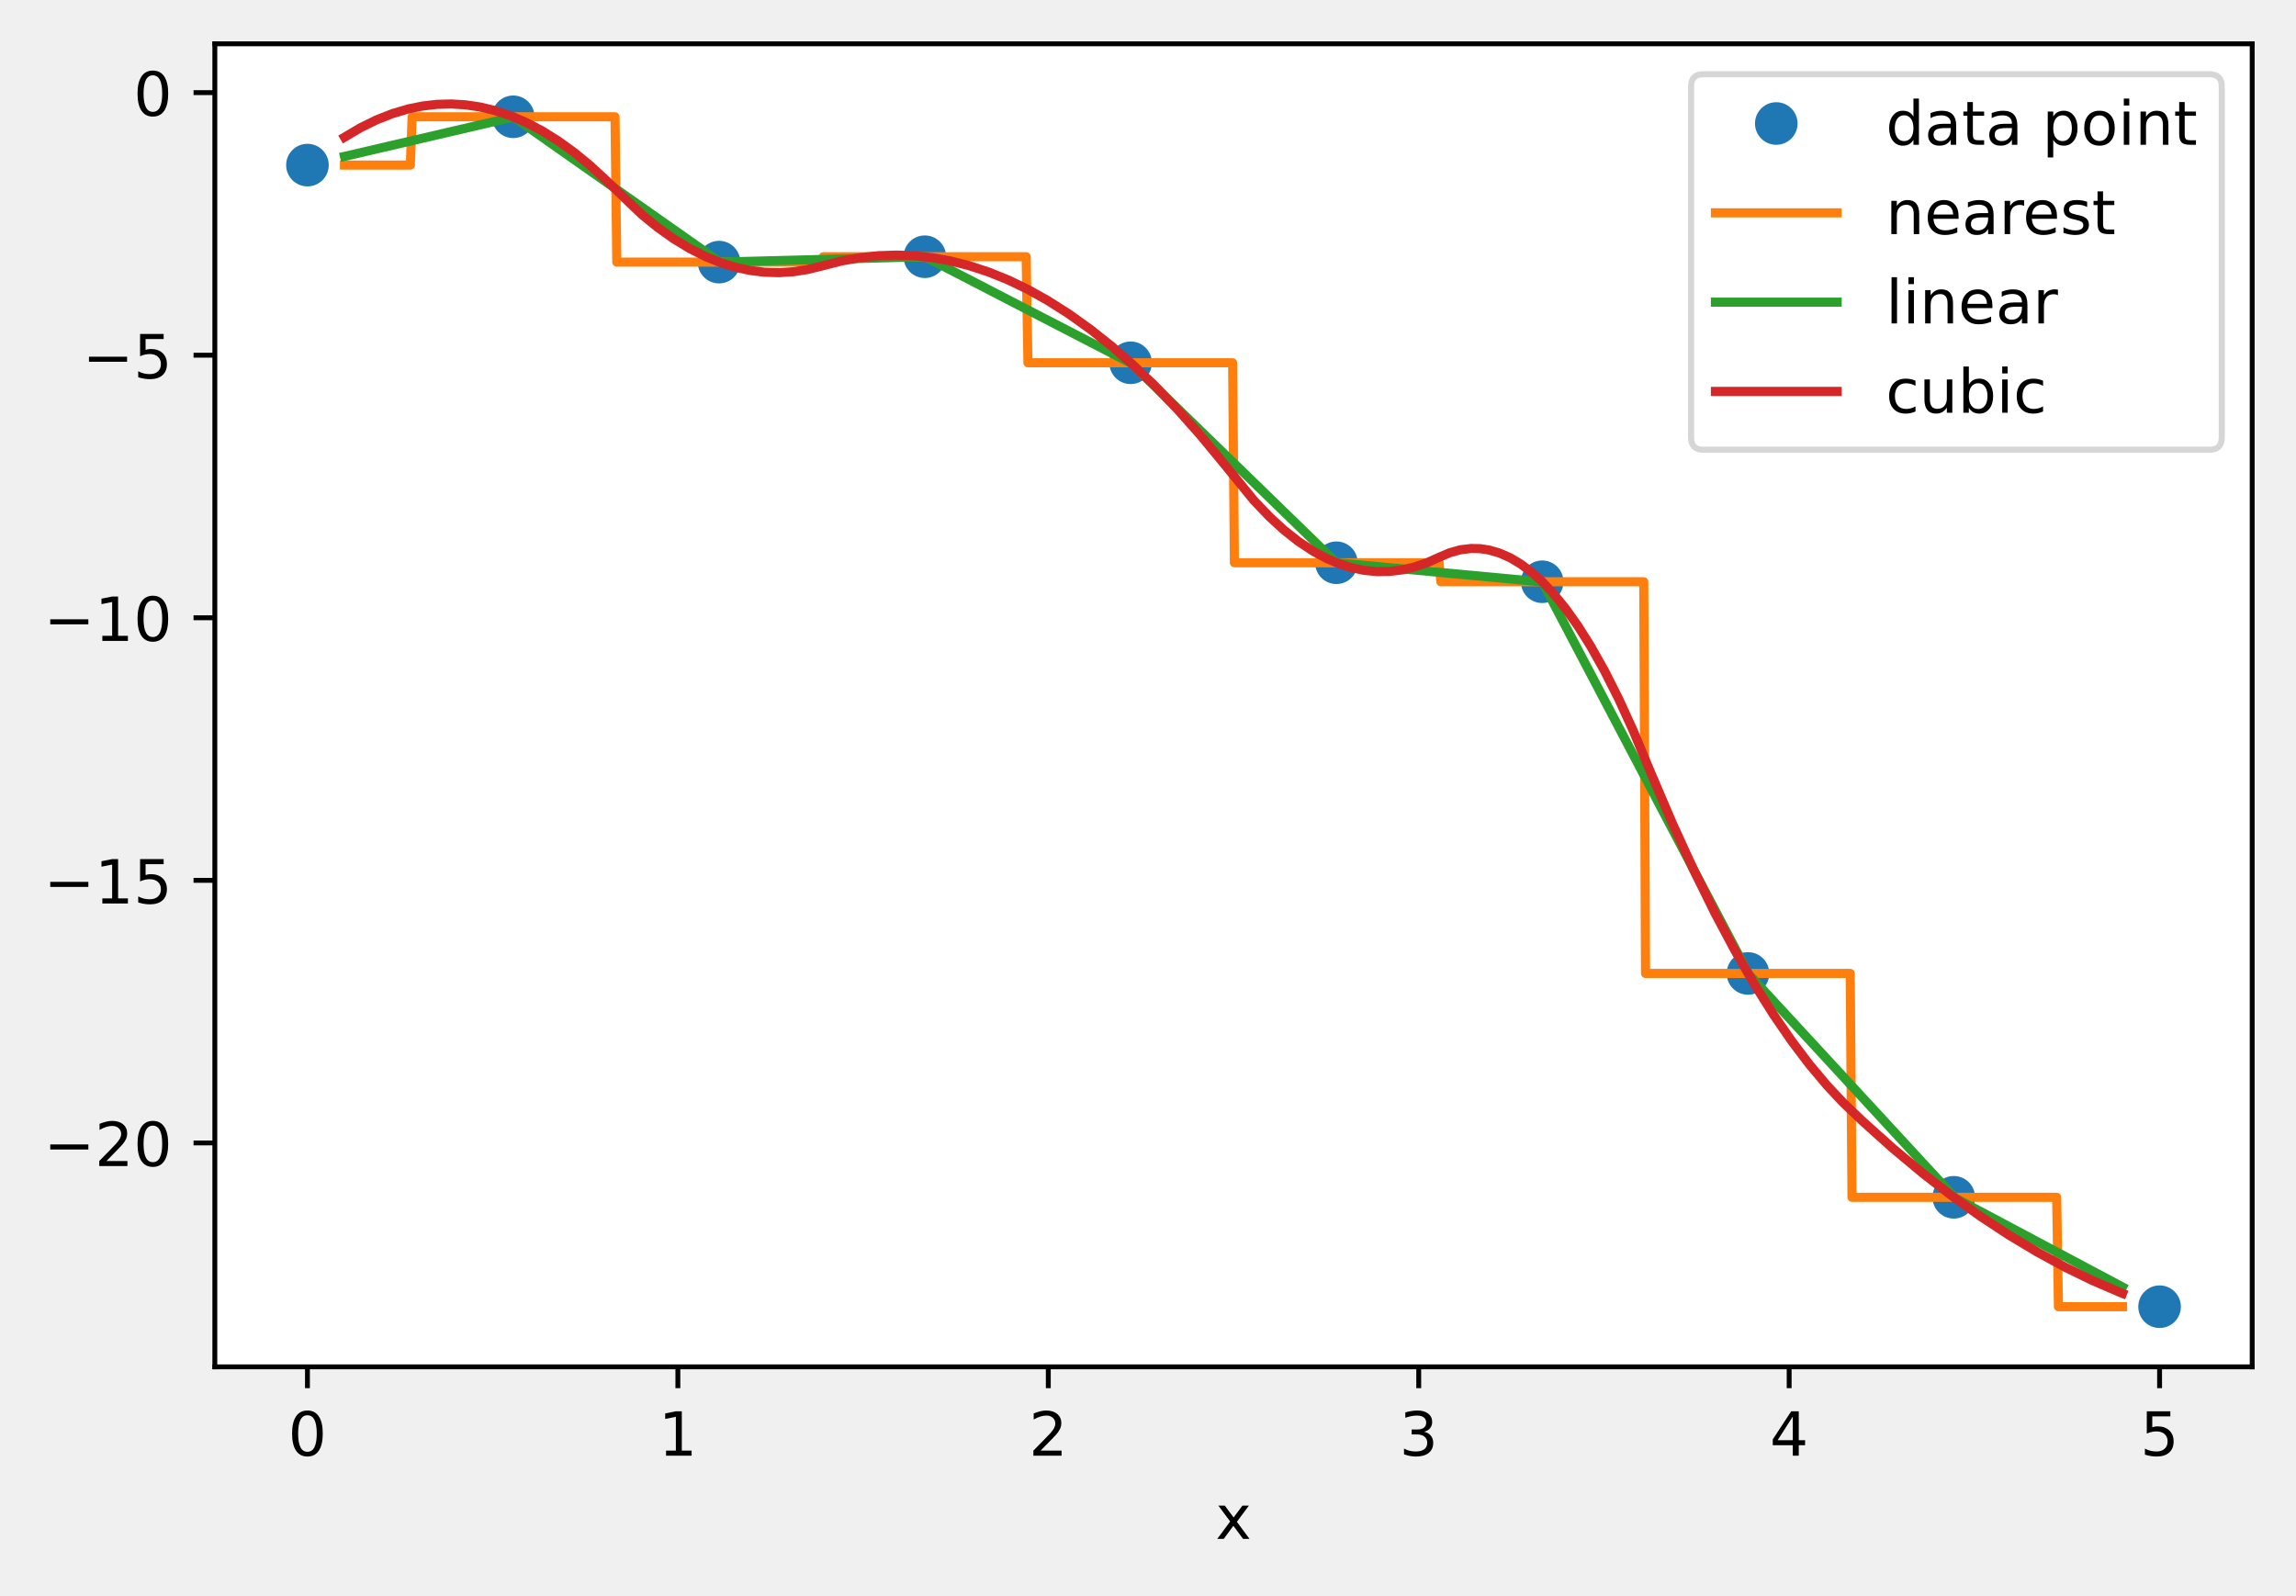
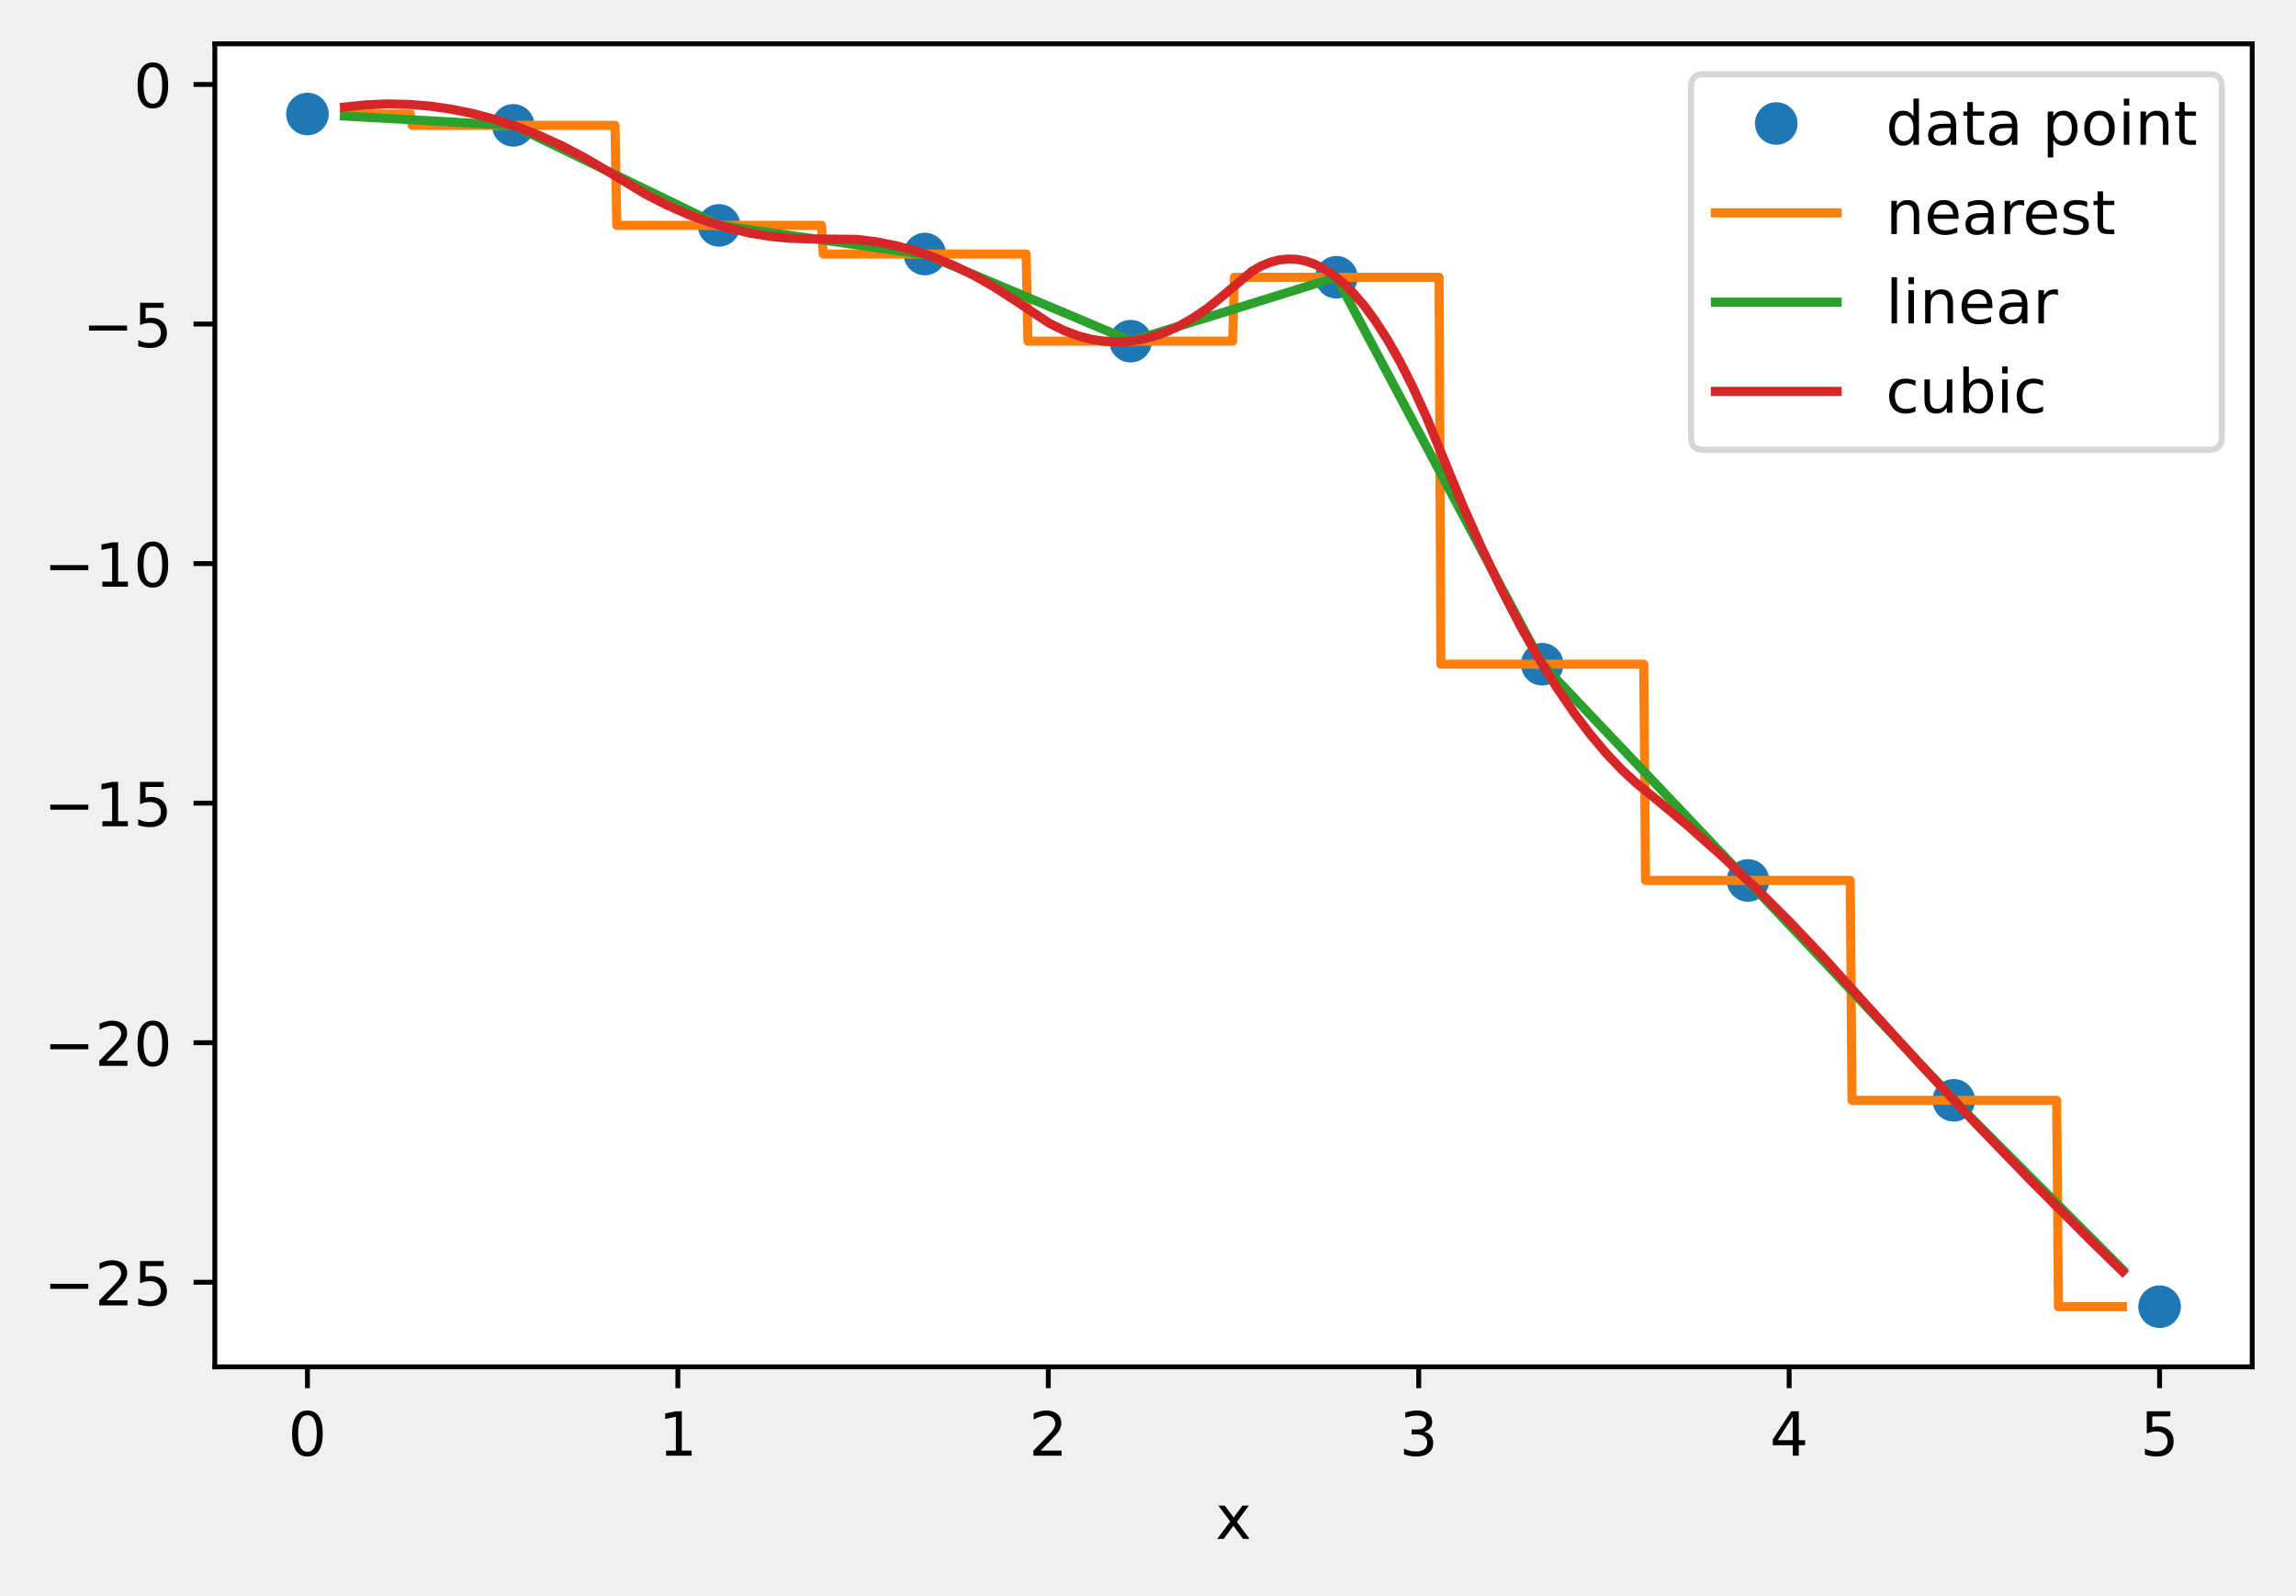
<svg xmlns="http://www.w3.org/2000/svg" xmlns:xlink="http://www.w3.org/1999/xlink" height="262.196pt" version="1.1" viewBox="0 0 377.305 262.196" width="377.305pt">
  <defs>
    <style type="text/css">*{stroke-linecap:butt;stroke-linejoin:round;}</style>
  </defs>
  <g id="figure_1">
    <g id="patch_1">
      <path d="M 0 262.196  L 377.305 262.196  L 377.305 0  L 0 0  z " style="fill:none;" />
    </g>
    <g id="axes_1">
      <g id="patch_2">
        <path d="M 35.305 224.64  L 370.105 224.64  L 370.105 7.2  L 35.305 7.2  z " style="fill:#ffffff;" />
      </g>
      <g id="matplotlib.axis_1">
        <g id="xtick_1">
          <g id="line2d_1">
            <defs>
-               <path d="M 0 0  L 0 3.5  " id="mdd6ebfa7c8" style="stroke:#000000;stroke-width:0.8;" />
-             </defs>
-             <g>
-               <use style="stroke:#000000;stroke-width:0.8;" x="50.523" xlink:href="#mdd6ebfa7c8" y="224.64" />
+               <path d="M 0 0  L 0 3.5  " id="ma87795dd2d" style="stroke:#000000;stroke-width:0.8;" />
+             </defs>
+             <g>
+               <use style="stroke:#000000;stroke-width:0.8;" x="50.523" xlink:href="#ma87795dd2d" y="224.64" />
            </g>
          </g>
          <g id="text_1">
            <g transform="translate(47.34162 239.2384)scale(0.1 -0.1)">
              <defs>
                <path d="M 31.781 66.406  Q 24.172 66.406 20.328 58.906  Q 16.5 51.422 16.5 36.375  Q 16.5 21.391 20.328 13.891  Q 24.172 6.391 31.781 6.391  Q 39.453 6.391 43.281 13.891  Q 47.125 21.391 47.125 36.375  Q 47.125 51.422 43.281 58.906  Q 39.453 66.406 31.781 66.406  z M 31.781 74.219  Q 44.047 74.219 50.516 64.516  Q 56.984 54.828 56.984 36.375  Q 56.984 17.969 50.516 8.266  Q 44.047 -1.422 31.781 -1.422  Q 19.531 -1.422 13.062 8.266  Q 6.594 17.969 6.594 36.375  Q 6.594 54.828 13.062 64.516  Q 19.531 74.219 31.781 74.219  z " id="DejaVuSans-48" />
              </defs>
              <use xlink:href="#DejaVuSans-48" />
            </g>
          </g>
        </g>
        <g id="xtick_2">
          <g id="line2d_2">
            <g>
-               <use style="stroke:#000000;stroke-width:0.8;" x="111.396" xlink:href="#mdd6ebfa7c8" y="224.64" />
+               <use style="stroke:#000000;stroke-width:0.8;" x="111.396" xlink:href="#ma87795dd2d" y="224.64" />
            </g>
          </g>
          <g id="text_2">
            <g transform="translate(108.2143 239.2384)scale(0.1 -0.1)">
              <defs>
                <path d="M 12.406 8.297  L 28.516 8.297  L 28.516 63.922  L 10.984 60.406  L 10.984 69.391  L 28.422 72.906  L 38.281 72.906  L 38.281 8.297  L 54.391 8.297  L 54.391 0  L 12.406 0  z " id="DejaVuSans-49" />
              </defs>
              <use xlink:href="#DejaVuSans-49" />
            </g>
          </g>
        </g>
        <g id="xtick_3">
          <g id="line2d_3">
            <g>
-               <use style="stroke:#000000;stroke-width:0.8;" x="172.268" xlink:href="#mdd6ebfa7c8" y="224.64" />
+               <use style="stroke:#000000;stroke-width:0.8;" x="172.268" xlink:href="#ma87795dd2d" y="224.64" />
            </g>
          </g>
          <g id="text_3">
            <g transform="translate(169.0871 239.2384)scale(0.1 -0.1)">
              <defs>
                <path d="M 19.188 8.297  L 53.609 8.297  L 53.609 0  L 7.328 0  L 7.328 8.297  Q 12.938 14.109 22.625 23.891  Q 32.328 33.688 34.812 36.531  Q 39.547 41.844 41.422 45.531  Q 43.312 49.219 43.312 52.781  Q 43.312 58.594 39.234 62.25  Q 35.156 65.922 28.609 65.922  Q 23.969 65.922 18.812 64.312  Q 13.672 62.703 7.812 59.422  L 7.812 69.391  Q 13.766 71.781 18.938 73  Q 24.125 74.219 28.422 74.219  Q 39.75 74.219 46.484 68.547  Q 53.219 62.891 53.219 53.422  Q 53.219 48.922 51.531 44.891  Q 49.859 40.875 45.406 35.406  Q 44.188 33.984 37.641 27.219  Q 31.109 20.453 19.188 8.297  z " id="DejaVuSans-50" />
              </defs>
              <use xlink:href="#DejaVuSans-50" />
            </g>
          </g>
        </g>
        <g id="xtick_4">
          <g id="line2d_4">
            <g>
-               <use style="stroke:#000000;stroke-width:0.8;" x="233.141" xlink:href="#mdd6ebfa7c8" y="224.64" />
+               <use style="stroke:#000000;stroke-width:0.8;" x="233.141" xlink:href="#ma87795dd2d" y="224.64" />
            </g>
          </g>
          <g id="text_4">
            <g transform="translate(229.9598 239.2384)scale(0.1 -0.1)">
              <defs>
                <path d="M 40.578 39.312  Q 47.656 37.797 51.625 33  Q 55.609 28.219 55.609 21.188  Q 55.609 10.406 48.188 4.484  Q 40.766 -1.422 27.094 -1.422  Q 22.516 -1.422 17.656 -0.516  Q 12.797 0.391 7.625 2.203  L 7.625 11.719  Q 11.719 9.328 16.594 8.109  Q 21.484 6.891 26.812 6.891  Q 36.078 6.891 40.938 10.547  Q 45.797 14.203 45.797 21.188  Q 45.797 27.641 41.281 31.266  Q 36.766 34.906 28.719 34.906  L 20.219 34.906  L 20.219 43.016  L 29.109 43.016  Q 36.375 43.016 40.234 45.922  Q 44.094 48.828 44.094 54.297  Q 44.094 59.906 40.109 62.906  Q 36.141 65.922 28.719 65.922  Q 24.656 65.922 20.016 65.031  Q 15.375 64.156 9.812 62.312  L 9.812 71.094  Q 15.438 72.656 20.344 73.438  Q 25.25 74.219 29.594 74.219  Q 40.828 74.219 47.359 69.109  Q 53.906 64.016 53.906 55.328  Q 53.906 49.266 50.438 45.094  Q 46.969 40.922 40.578 39.312  z " id="DejaVuSans-51" />
              </defs>
              <use xlink:href="#DejaVuSans-51" />
            </g>
          </g>
        </g>
        <g id="xtick_5">
          <g id="line2d_5">
            <g>
-               <use style="stroke:#000000;stroke-width:0.8;" x="294.014" xlink:href="#mdd6ebfa7c8" y="224.64" />
+               <use style="stroke:#000000;stroke-width:0.8;" x="294.014" xlink:href="#ma87795dd2d" y="224.64" />
            </g>
          </g>
          <g id="text_5">
            <g transform="translate(290.8325 239.2384)scale(0.1 -0.1)">
              <defs>
                <path d="M 37.797 64.312  L 12.891 25.391  L 37.797 25.391  z M 35.203 72.906  L 47.609 72.906  L 47.609 25.391  L 58.016 25.391  L 58.016 17.188  L 47.609 17.188  L 47.609 0  L 37.797 0  L 37.797 17.188  L 4.891 17.188  L 4.891 26.703  z " id="DejaVuSans-52" />
              </defs>
              <use xlink:href="#DejaVuSans-52" />
            </g>
          </g>
        </g>
        <g id="xtick_6">
          <g id="line2d_6">
            <g>
-               <use style="stroke:#000000;stroke-width:0.8;" x="354.887" xlink:href="#mdd6ebfa7c8" y="224.64" />
+               <use style="stroke:#000000;stroke-width:0.8;" x="354.887" xlink:href="#ma87795dd2d" y="224.64" />
            </g>
          </g>
          <g id="text_6">
            <g transform="translate(351.7053 239.2384)scale(0.1 -0.1)">
              <defs>
                <path d="M 10.797 72.906  L 49.516 72.906  L 49.516 64.594  L 19.828 64.594  L 19.828 46.734  Q 21.969 47.469 24.109 47.828  Q 26.266 48.188 28.422 48.188  Q 40.625 48.188 47.75 41.5  Q 54.891 34.812 54.891 23.391  Q 54.891 11.625 47.562 5.094  Q 40.234 -1.422 26.906 -1.422  Q 22.312 -1.422 17.547 -0.641  Q 12.797 0.141 7.719 1.703  L 7.719 11.625  Q 12.109 9.234 16.797 8.062  Q 21.484 6.891 26.703 6.891  Q 35.156 6.891 40.078 11.328  Q 45.016 15.766 45.016 23.391  Q 45.016 31 40.078 35.438  Q 35.156 39.891 26.703 39.891  Q 22.75 39.891 18.812 39.016  Q 14.891 38.141 10.797 36.281  z " id="DejaVuSans-53" />
              </defs>
              <use xlink:href="#DejaVuSans-53" />
            </g>
          </g>
        </g>
        <g id="text_7">
          <g transform="translate(199.7453 252.9166)scale(0.1 -0.1)">
            <defs>
              <path d="M 54.891 54.688  L 35.109 28.078  L 55.906 0  L 45.312 0  L 29.391 21.484  L 13.484 0  L 2.875 0  L 24.125 28.609  L 4.688 54.688  L 15.281 54.688  L 29.781 35.203  L 44.281 54.688  z " id="DejaVuSans-120" />
            </defs>
            <use xlink:href="#DejaVuSans-120" />
          </g>
        </g>
      </g>
      <g id="matplotlib.axis_2">
        <g id="ytick_1">
          <g id="line2d_7">
            <defs>
-               <path d="M 0 0  L -3.5 0  " id="me7be9bddd4" style="stroke:#000000;stroke-width:0.8;" />
-             </defs>
-             <g>
-               <use style="stroke:#000000;stroke-width:0.8;" x="35.305" xlink:href="#me7be9bddd4" y="187.841" />
+               <path d="M 0 0  L -3.5 0  " id="ma3c056de93" style="stroke:#000000;stroke-width:0.8;" />
+             </defs>
+             <g>
+               <use style="stroke:#000000;stroke-width:0.8;" x="35.305" xlink:href="#ma3c056de93" y="210.739" />
            </g>
          </g>
          <g id="text_8">
-             <g transform="translate(7.2 191.6403)scale(0.1 -0.1)">
+             <g transform="translate(7.2 214.5385)scale(0.1 -0.1)">
              <defs>
                <path d="M 10.594 35.5  L 73.188 35.5  L 73.188 27.203  L 10.594 27.203  z " id="DejaVuSans-8722" />
              </defs>
+               <use xlink:href="#DejaVuSans-8722" />
+               <use x="83.789" xlink:href="#DejaVuSans-50" />
+               <use x="147.412" xlink:href="#DejaVuSans-53" />
+             </g>
+           </g>
+         </g>
+         <g id="ytick_2">
+           <g id="line2d_8">
+             <g>
+               <use style="stroke:#000000;stroke-width:0.8;" x="35.305" xlink:href="#ma3c056de93" y="171.368" />
+             </g>
+           </g>
+           <g id="text_9">
+             <g transform="translate(7.2 175.1668)scale(0.1 -0.1)">
              <use xlink:href="#DejaVuSans-8722" />
              <use x="83.789" xlink:href="#DejaVuSans-50" />
              <use x="147.412" xlink:href="#DejaVuSans-48" />
            </g>
          </g>
        </g>
-         <g id="ytick_2">
-           <g id="line2d_8">
-             <g>
-               <use style="stroke:#000000;stroke-width:0.8;" x="35.305" xlink:href="#me7be9bddd4" y="144.686" />
-             </g>
-           </g>
-           <g id="text_9">
-             <g transform="translate(7.2 148.4853)scale(0.1 -0.1)">
+         <g id="ytick_3">
+           <g id="line2d_9">
+             <g>
+               <use style="stroke:#000000;stroke-width:0.8;" x="35.305" xlink:href="#ma3c056de93" y="131.996" />
+             </g>
+           </g>
+           <g id="text_10">
+             <g transform="translate(7.2 135.7951)scale(0.1 -0.1)">
              <use xlink:href="#DejaVuSans-8722" />
              <use x="83.789" xlink:href="#DejaVuSans-49" />
              <use x="147.412" xlink:href="#DejaVuSans-53" />
            </g>
          </g>
        </g>
-         <g id="ytick_3">
-           <g id="line2d_9">
-             <g>
-               <use style="stroke:#000000;stroke-width:0.8;" x="35.305" xlink:href="#me7be9bddd4" y="101.531" />
-             </g>
-           </g>
-           <g id="text_10">
-             <g transform="translate(7.2 105.3303)scale(0.1 -0.1)">
+         <g id="ytick_4">
+           <g id="line2d_10">
+             <g>
+               <use style="stroke:#000000;stroke-width:0.8;" x="35.305" xlink:href="#ma3c056de93" y="92.624" />
+             </g>
+           </g>
+           <g id="text_11">
+             <g transform="translate(7.2 96.42346)scale(0.1 -0.1)">
              <use xlink:href="#DejaVuSans-8722" />
              <use x="83.789" xlink:href="#DejaVuSans-49" />
              <use x="147.412" xlink:href="#DejaVuSans-48" />
            </g>
          </g>
        </g>
-         <g id="ytick_4">
-           <g id="line2d_10">
-             <g>
-               <use style="stroke:#000000;stroke-width:0.8;" x="35.305" xlink:href="#me7be9bddd4" y="58.376" />
-             </g>
-           </g>
-           <g id="text_11">
-             <g transform="translate(13.5625 62.1753)scale(0.1 -0.1)">
-               <use xlink:href="#DejaVuSans-8722" />
-               <use x="83.789" xlink:href="#DejaVuSans-53" />
-             </g>
-           </g>
-         </g>
        <g id="ytick_5">
          <g id="line2d_11">
            <g>
-               <use style="stroke:#000000;stroke-width:0.8;" x="35.305" xlink:href="#me7be9bddd4" y="15.221" />
+               <use style="stroke:#000000;stroke-width:0.8;" x="35.305" xlink:href="#ma3c056de93" y="53.253" />
            </g>
          </g>
          <g id="text_12">
-             <g transform="translate(21.94219 19.02031)scale(0.1 -0.1)">
+             <g transform="translate(13.5625 57.05178)scale(0.1 -0.1)">
+               <use xlink:href="#DejaVuSans-8722" />
+               <use x="83.789" xlink:href="#DejaVuSans-53" />
+             </g>
+           </g>
+         </g>
+         <g id="ytick_6">
+           <g id="line2d_12">
+             <g>
+               <use style="stroke:#000000;stroke-width:0.8;" x="35.305" xlink:href="#ma3c056de93" y="13.881" />
+             </g>
+           </g>
+           <g id="text_13">
+             <g transform="translate(21.94219 17.6801)scale(0.1 -0.1)">
              <use xlink:href="#DejaVuSans-48" />
            </g>
          </g>
        </g>
      </g>
-       <g id="line2d_12">
+       <g id="line2d_13">
        <defs>
-           <path d="M 0 3  C 0.796 3 1.559 2.684 2.121 2.121  C 2.684 1.559 3 0.796 3 0  C 3 -0.796 2.684 -1.559 2.121 -2.121  C 1.559 -2.684 0.796 -3 0 -3  C -0.796 -3 -1.559 -2.684 -2.121 -2.121  C -2.684 -1.559 -3 -0.796 -3 0  C -3 0.796 -2.684 1.559 -2.121 2.121  C -1.559 2.684 -0.796 3 0 3  z " id="mdf4653c441" style="stroke:#1f77b4;" />
+           <path d="M 0 3  C 0.796 3 1.559 2.684 2.121 2.121  C 2.684 1.559 3 0.796 3 0  C 3 -0.796 2.684 -1.559 2.121 -2.121  C 1.559 -2.684 0.796 -3 0 -3  C -0.796 -3 -1.559 -2.684 -2.121 -2.121  C -2.684 -1.559 -3 -0.796 -3 0  C -3 0.796 -2.684 1.559 -2.121 2.121  C -1.559 2.684 -0.796 3 0 3  z " id="m42fc7c7df3" style="stroke:#1f77b4;" />
        </defs>
-         <g clip-path="url(#pba202bac99)">
-           <use style="fill:#1f77b4;stroke:#1f77b4;" x="50.523" xlink:href="#mdf4653c441" y="27.134" />
-           <use style="fill:#1f77b4;stroke:#1f77b4;" x="84.341" xlink:href="#mdf4653c441" y="19.196" />
-           <use style="fill:#1f77b4;stroke:#1f77b4;" x="118.159" xlink:href="#mdf4653c441" y="43.08" />
-           <use style="fill:#1f77b4;stroke:#1f77b4;" x="151.977" xlink:href="#mdf4653c441" y="42.193" />
-           <use style="fill:#1f77b4;stroke:#1f77b4;" x="185.796" xlink:href="#mdf4653c441" y="59.622" />
-           <use style="fill:#1f77b4;stroke:#1f77b4;" x="219.614" xlink:href="#mdf4653c441" y="92.487" />
-           <use style="fill:#1f77b4;stroke:#1f77b4;" x="253.432" xlink:href="#mdf4653c441" y="95.611" />
-           <use style="fill:#1f77b4;stroke:#1f77b4;" x="287.25" xlink:href="#mdf4653c441" y="159.987" />
-           <use style="fill:#1f77b4;stroke:#1f77b4;" x="321.068" xlink:href="#mdf4653c441" y="196.775" />
-           <use style="fill:#1f77b4;stroke:#1f77b4;" x="354.887" xlink:href="#mdf4653c441" y="214.756" />
-         </g>
-       </g>
-       <g id="line2d_13">
-         <path clip-path="url(#pba202bac99)" d="M 56.61 27.134  L 67.432 27.134  L 67.724 19.196  L 101.067 19.196  L 101.36 43.08  L 134.995 43.08  L 135.288 42.193  L 168.631 42.193  L 168.923 59.622  L 202.558 59.622  L 202.851 92.487  L 236.486 92.487  L 236.779 95.611  L 270.122 95.611  L 270.414 159.987  L 304.05 159.987  L 304.342 196.775  L 337.977 196.775  L 338.27 214.756  L 348.799 214.756  L 348.799 214.756  " style="fill:none;stroke:#ff7f0e;stroke-linecap:square;stroke-width:1.5;" />
+         <g clip-path="url(#p891723dee6)">
+           <use style="fill:#1f77b4;stroke:#1f77b4;" x="50.523" xlink:href="#m42fc7c7df3" y="18.735" />
+           <use style="fill:#1f77b4;stroke:#1f77b4;" x="84.341" xlink:href="#m42fc7c7df3" y="20.603" />
+           <use style="fill:#1f77b4;stroke:#1f77b4;" x="118.159" xlink:href="#m42fc7c7df3" y="37.039" />
+           <use style="fill:#1f77b4;stroke:#1f77b4;" x="151.977" xlink:href="#m42fc7c7df3" y="41.751" />
+           <use style="fill:#1f77b4;stroke:#1f77b4;" x="185.796" xlink:href="#m42fc7c7df3" y="56.072" />
+           <use style="fill:#1f77b4;stroke:#1f77b4;" x="219.614" xlink:href="#m42fc7c7df3" y="45.57" />
+           <use style="fill:#1f77b4;stroke:#1f77b4;" x="253.432" xlink:href="#m42fc7c7df3" y="109.164" />
+           <use style="fill:#1f77b4;stroke:#1f77b4;" x="287.25" xlink:href="#m42fc7c7df3" y="144.7" />
+           <use style="fill:#1f77b4;stroke:#1f77b4;" x="321.068" xlink:href="#m42fc7c7df3" y="180.837" />
+           <use style="fill:#1f77b4;stroke:#1f77b4;" x="354.887" xlink:href="#m42fc7c7df3" y="214.756" />
+         </g>
      </g>
      <g id="line2d_14">
-         <path clip-path="url(#pba202bac99)" d="M 56.61 25.705  L 84.396 19.235  L 118.324 43.075  L 151.959 42.194  L 155.761 44.143  L 185.887 59.711  L 219.522 92.399  L 220.107 92.533  L 253.45 95.646  L 287.378 160.127  L 321.306 196.901  L 348.799 211.52  L 348.799 211.52  " style="fill:none;stroke:#2ca02c;stroke-linecap:square;stroke-width:1.5;" />
+         <path clip-path="url(#p891723dee6)" d="M 56.61 18.735  L 67.432 18.735  L 67.724 20.603  L 101.067 20.603  L 101.36 37.039  L 134.995 37.039  L 135.288 41.751  L 168.631 41.751  L 168.923 56.072  L 202.558 56.072  L 202.851 45.57  L 236.486 45.57  L 236.779 109.164  L 270.122 109.164  L 270.414 144.7  L 304.05 144.7  L 304.342 180.837  L 337.977 180.837  L 338.27 214.756  L 348.799 214.756  L 348.799 214.756  " style="fill:none;stroke:#ff7f0e;stroke-linecap:square;stroke-width:1.5;" />
      </g>
      <g id="line2d_15">
-         <path clip-path="url(#pba202bac99)" d="M 56.61 22.55  L 59.242 20.996  L 61.875 19.702  L 64.507 18.667  L 67.139 17.89  L 69.479 17.418  L 71.819 17.15  L 74.159 17.087  L 76.499 17.229  L 78.839 17.575  L 81.179 18.126  L 83.811 18.991  L 86.443 20.114  L 89.076 21.497  L 91.708 23.139  L 94.34 25.039  L 96.973 27.199  L 99.897 29.903  L 105.455 35.245  L 108.087 37.387  L 110.719 39.258  L 113.352 40.857  L 115.984 42.186  L 118.616 43.244  L 120.956 43.956  L 123.296 44.455  L 125.636 44.739  L 127.976 44.809  L 130.315 44.665  L 132.655 44.306  L 134.995 43.734  L 138.213 42.909  L 141.43 42.333  L 144.355 42.026  L 147.279 41.925  L 150.204 42.03  L 153.129 42.34  L 156.054 42.856  L 159.271 43.662  L 162.488 44.717  L 165.706 46.021  L 168.923 47.574  L 172.14 49.37  L 175.65 51.599  L 179.16 54.108  L 182.67 56.9  L 186.179 59.972  L 189.689 63.326  L 193.492 67.276  L 197.294 71.557  L 201.096 76.168  L 206.068 82.266  L 208.701 85.015  L 211.04 87.15  L 213.38 88.994  L 215.72 90.547  L 218.06 91.81  L 220.107 92.676  L 222.155 93.32  L 224.202 93.741  L 226.249 93.939  L 228.297 93.915  L 230.344 93.669  L 232.392 93.199  L 234.439 92.508  L 236.486 91.593  L 238.241 90.84  L 239.996 90.357  L 241.751 90.145  L 243.213 90.173  L 244.676 90.39  L 246.431 90.898  L 248.186 91.675  L 249.94 92.723  L 251.695 94.041  L 253.45 95.629  L 255.205 97.487  L 257.253 99.996  L 259.3 102.873  L 261.347 106.118  L 263.687 110.276  L 266.027 114.914  L 268.367 120.033  L 271.292 127.047  L 274.801 135.269  L 278.311 142.939  L 281.821 150.059  L 285.038 156.102  L 288.256 161.681  L 291.473 166.798  L 294.398 171.048  L 297.322 174.916  L 300.247 178.401  L 302.88 181.21  L 306.097 184.284  L 311.069 188.741  L 316.041 192.891  L 320.721 196.517  L 325.401 199.871  L 330.08 202.953  L 334.76 205.764  L 339.44 208.303  L 343.827 210.437  L 348.214 212.332  L 348.799 212.567  L 348.799 212.567  " style="fill:none;stroke:#d62728;stroke-linecap:square;stroke-width:1.5;" />
+         <path clip-path="url(#p891723dee6)" d="M 56.61 19.071  L 84.396 20.629  L 118.324 37.062  L 152.252 41.868  L 185.887 56.044  L 219.522 45.598  L 219.815 45.948  L 253.45 109.183  L 296.153 154.213  L 323.353 183.129  L 348.799 208.651  L 348.799 208.651  " style="fill:none;stroke:#2ca02c;stroke-linecap:square;stroke-width:1.5;" />
+       </g>
+       <g id="line2d_16">
+         <path clip-path="url(#p891723dee6)" d="M 56.61 17.596  L 60.12 17.234  L 63.63 17.087  L 67.139 17.155  L 70.649 17.439  L 74.159 17.938  L 77.669 18.652  L 81.179 19.581  L 84.688 20.725  L 88.491 22.208  L 92.293 23.944  L 96.095 25.932  L 99.897 28.172  L 106.04 31.891  L 109.549 33.69  L 113.059 35.238  L 116.569 36.534  L 120.079 37.579  L 123.296 38.317  L 126.513 38.843  L 129.731 39.158  L 132.948 39.261  L 140.845 39.344  L 144.062 39.748  L 147.279 40.389  L 150.497 41.267  L 153.714 42.383  L 156.931 43.737  L 160.149 45.327  L 163.366 47.155  L 166.876 49.42  L 172.433 53.126  L 174.773 54.286  L 177.113 55.173  L 179.16 55.724  L 181.207 56.066  L 183.255 56.199  L 185.302 56.122  L 187.349 55.836  L 189.397 55.34  L 191.444 54.634  L 193.784 53.571  L 196.124 52.235  L 198.464 50.625  L 200.804 48.741  L 205.776 44.552  L 207.238 43.725  L 208.701 43.119  L 210.163 42.733  L 211.625 42.569  L 213.088 42.625  L 214.55 42.903  L 216.013 43.401  L 217.475 44.12  L 218.937 45.06  L 220.692 46.48  L 222.447 48.218  L 224.202 50.275  L 225.957 52.649  L 228.004 55.821  L 230.052 59.426  L 232.099 63.465  L 234.439 68.61  L 236.779 74.316  L 240.289 82.85  L 243.506 90.115  L 246.723 96.846  L 249.94 103.043  L 252.865 108.213  L 255.79 112.942  L 258.715 117.23  L 261.347 120.711  L 263.98 123.836  L 266.612 126.603  L 268.952 128.762  L 272.169 131.373  L 277.434 135.769  L 282.991 140.708  L 288.548 145.952  L 294.105 151.502  L 299.662 157.358  L 305.804 164.167  L 315.456 174.807  L 324.816 184.8  L 334.175 194.476  L 343.535 203.834  L 348.799 208.957  L 348.799 208.957  " style="fill:none;stroke:#d62728;stroke-linecap:square;stroke-width:1.5;" />
      </g>
      <g id="patch_3">
        <path d="M 35.305 224.64  L 35.305 7.2  " style="fill:none;stroke:#000000;stroke-linecap:square;stroke-linejoin:miter;stroke-width:0.8;" />
      </g>
      <g id="patch_4">
        <path d="M 370.105 224.64  L 370.105 7.2  " style="fill:none;stroke:#000000;stroke-linecap:square;stroke-linejoin:miter;stroke-width:0.8;" />
      </g>
      <g id="patch_5">
        <path d="M 35.305 224.64  L 370.105 224.64  " style="fill:none;stroke:#000000;stroke-linecap:square;stroke-linejoin:miter;stroke-width:0.8;" />
      </g>
      <g id="patch_6">
        <path d="M 35.305 7.2  L 370.105 7.2  " style="fill:none;stroke:#000000;stroke-linecap:square;stroke-linejoin:miter;stroke-width:0.8;" />
      </g>
      <g id="legend_1">
        <g id="patch_7">
          <path d="M 279.898 73.912  L 363.105 73.912  Q 365.105 73.912 365.105 71.912  L 365.105 14.2  Q 365.105 12.2 363.105 12.2  L 279.898 12.2  Q 277.898 12.2 277.898 14.2  L 277.898 71.912  Q 277.898 73.912 279.898 73.912  z " style="fill:#ffffff;opacity:0.8;stroke:#cccccc;stroke-linejoin:miter;" />
        </g>
-         <g id="line2d_16" />
-         <g id="line2d_17">
+         <g id="line2d_17" />
+         <g id="line2d_18">
          <g>
-             <use style="fill:#1f77b4;stroke:#1f77b4;" x="291.898" xlink:href="#mdf4653c441" y="20.298" />
-           </g>
-         </g>
-         <g id="text_13">
+             <use style="fill:#1f77b4;stroke:#1f77b4;" x="291.898" xlink:href="#m42fc7c7df3" y="20.298" />
+           </g>
+         </g>
+         <g id="text_14">
          <g transform="translate(309.8984 23.79844)scale(0.1 -0.1)">
            <defs>
              <path d="M 45.406 46.391  L 45.406 75.984  L 54.391 75.984  L 54.391 0  L 45.406 0  L 45.406 8.203  Q 42.578 3.328 38.25 0.953  Q 33.938 -1.422 27.875 -1.422  Q 17.969 -1.422 11.734 6.484  Q 5.516 14.406 5.516 27.297  Q 5.516 40.188 11.734 48.094  Q 17.969 56 27.875 56  Q 33.938 56 38.25 53.625  Q 42.578 51.266 45.406 46.391  z M 14.797 27.297  Q 14.797 17.391 18.875 11.75  Q 22.953 6.109 30.078 6.109  Q 37.203 6.109 41.297 11.75  Q 45.406 17.391 45.406 27.297  Q 45.406 37.203 41.297 42.844  Q 37.203 48.484 30.078 48.484  Q 22.953 48.484 18.875 42.844  Q 14.797 37.203 14.797 27.297  z " id="DejaVuSans-100" />
              <path d="M 34.281 27.484  Q 23.391 27.484 19.188 25  Q 14.984 22.516 14.984 16.5  Q 14.984 11.719 18.141 8.906  Q 21.297 6.109 26.703 6.109  Q 34.188 6.109 38.703 11.406  Q 43.219 16.703 43.219 25.484  L 43.219 27.484  z M 52.203 31.203  L 52.203 0  L 43.219 0  L 43.219 8.297  Q 40.141 3.328 35.547 0.953  Q 30.953 -1.422 24.312 -1.422  Q 15.922 -1.422 10.953 3.297  Q 6 8.016 6 15.922  Q 6 25.141 12.172 29.828  Q 18.359 34.516 30.609 34.516  L 43.219 34.516  L 43.219 35.406  Q 43.219 41.609 39.141 45  Q 35.062 48.391 27.688 48.391  Q 23 48.391 18.547 47.266  Q 14.109 46.141 10.016 43.891  L 10.016 52.203  Q 14.938 54.109 19.578 55.047  Q 24.219 56 28.609 56  Q 40.484 56 46.344 49.844  Q 52.203 43.703 52.203 31.203  z " id="DejaVuSans-97" />
              <path d="M 18.312 70.219  L 18.312 54.688  L 36.812 54.688  L 36.812 47.703  L 18.312 47.703  L 18.312 18.016  Q 18.312 11.328 20.141 9.422  Q 21.969 7.516 27.594 7.516  L 36.812 7.516  L 36.812 0  L 27.594 0  Q 17.188 0 13.234 3.875  Q 9.281 7.766 9.281 18.016  L 9.281 47.703  L 2.688 47.703  L 2.688 54.688  L 9.281 54.688  L 9.281 70.219  z " id="DejaVuSans-116" />
              <path id="DejaVuSans-32" />
              <path d="M 18.109 8.203  L 18.109 -20.797  L 9.078 -20.797  L 9.078 54.688  L 18.109 54.688  L 18.109 46.391  Q 20.953 51.266 25.266 53.625  Q 29.594 56 35.594 56  Q 45.562 56 51.781 48.094  Q 58.016 40.188 58.016 27.297  Q 58.016 14.406 51.781 6.484  Q 45.562 -1.422 35.594 -1.422  Q 29.594 -1.422 25.266 0.953  Q 20.953 3.328 18.109 8.203  z M 48.688 27.297  Q 48.688 37.203 44.609 42.844  Q 40.531 48.484 33.406 48.484  Q 26.266 48.484 22.188 42.844  Q 18.109 37.203 18.109 27.297  Q 18.109 17.391 22.188 11.75  Q 26.266 6.109 33.406 6.109  Q 40.531 6.109 44.609 11.75  Q 48.688 17.391 48.688 27.297  z " id="DejaVuSans-112" />
              <path d="M 30.609 48.391  Q 23.391 48.391 19.188 42.75  Q 14.984 37.109 14.984 27.297  Q 14.984 17.484 19.156 11.844  Q 23.344 6.203 30.609 6.203  Q 37.797 6.203 41.984 11.859  Q 46.188 17.531 46.188 27.297  Q 46.188 37.016 41.984 42.703  Q 37.797 48.391 30.609 48.391  z M 30.609 56  Q 42.328 56 49.016 48.375  Q 55.719 40.766 55.719 27.297  Q 55.719 13.875 49.016 6.219  Q 42.328 -1.422 30.609 -1.422  Q 18.844 -1.422 12.172 6.219  Q 5.516 13.875 5.516 27.297  Q 5.516 40.766 12.172 48.375  Q 18.844 56 30.609 56  z " id="DejaVuSans-111" />
              <path d="M 9.422 54.688  L 18.406 54.688  L 18.406 0  L 9.422 0  z M 9.422 75.984  L 18.406 75.984  L 18.406 64.594  L 9.422 64.594  z " id="DejaVuSans-105" />
              <path d="M 54.891 33.016  L 54.891 0  L 45.906 0  L 45.906 32.719  Q 45.906 40.484 42.875 44.328  Q 39.844 48.188 33.797 48.188  Q 26.516 48.188 22.312 43.547  Q 18.109 38.922 18.109 30.906  L 18.109 0  L 9.078 0  L 9.078 54.688  L 18.109 54.688  L 18.109 46.188  Q 21.344 51.125 25.703 53.562  Q 30.078 56 35.797 56  Q 45.219 56 50.047 50.172  Q 54.891 44.344 54.891 33.016  z " id="DejaVuSans-110" />
            </defs>
            <use xlink:href="#DejaVuSans-100" />
            <use x="63.477" xlink:href="#DejaVuSans-97" />
            <use x="124.756" xlink:href="#DejaVuSans-116" />
            <use x="163.965" xlink:href="#DejaVuSans-97" />
            <use x="225.244" xlink:href="#DejaVuSans-32" />
            <use x="257.031" xlink:href="#DejaVuSans-112" />
            <use x="320.508" xlink:href="#DejaVuSans-111" />
            <use x="381.689" xlink:href="#DejaVuSans-105" />
            <use x="409.473" xlink:href="#DejaVuSans-110" />
            <use x="472.852" xlink:href="#DejaVuSans-116" />
          </g>
        </g>
-         <g id="line2d_18">
+         <g id="line2d_19">
          <path d="M 281.898 34.977  L 301.898 34.977  " style="fill:none;stroke:#ff7f0e;stroke-linecap:square;stroke-width:1.5;" />
        </g>
-         <g id="line2d_19" />
-         <g id="text_14">
+         <g id="line2d_20" />
+         <g id="text_15">
          <g transform="translate(309.8984 38.47656)scale(0.1 -0.1)">
            <defs>
              <path d="M 56.203 29.594  L 56.203 25.203  L 14.891 25.203  Q 15.484 15.922 20.484 11.062  Q 25.484 6.203 34.422 6.203  Q 39.594 6.203 44.453 7.469  Q 49.312 8.734 54.109 11.281  L 54.109 2.781  Q 49.266 0.734 44.188 -0.344  Q 39.109 -1.422 33.891 -1.422  Q 20.797 -1.422 13.156 6.188  Q 5.516 13.812 5.516 26.812  Q 5.516 40.234 12.766 48.109  Q 20.016 56 32.328 56  Q 43.359 56 49.781 48.891  Q 56.203 41.797 56.203 29.594  z M 47.219 32.234  Q 47.125 39.594 43.094 43.984  Q 39.062 48.391 32.422 48.391  Q 24.906 48.391 20.391 44.141  Q 15.875 39.891 15.188 32.172  z " id="DejaVuSans-101" />
              <path d="M 41.109 46.297  Q 39.594 47.172 37.812 47.578  Q 36.031 48 33.891 48  Q 26.266 48 22.188 43.047  Q 18.109 38.094 18.109 28.812  L 18.109 0  L 9.078 0  L 9.078 54.688  L 18.109 54.688  L 18.109 46.188  Q 20.953 51.172 25.484 53.578  Q 30.031 56 36.531 56  Q 37.453 56 38.578 55.875  Q 39.703 55.766 41.062 55.516  z " id="DejaVuSans-114" />
              <path d="M 44.281 53.078  L 44.281 44.578  Q 40.484 46.531 36.375 47.5  Q 32.281 48.484 27.875 48.484  Q 21.188 48.484 17.844 46.438  Q 14.5 44.391 14.5 40.281  Q 14.5 37.156 16.891 35.375  Q 19.281 33.594 26.516 31.984  L 29.594 31.297  Q 39.156 29.25 43.188 25.516  Q 47.219 21.781 47.219 15.094  Q 47.219 7.469 41.188 3.016  Q 35.156 -1.422 24.609 -1.422  Q 20.219 -1.422 15.453 -0.562  Q 10.688 0.297 5.422 2  L 5.422 11.281  Q 10.406 8.688 15.234 7.391  Q 20.062 6.109 24.812 6.109  Q 31.156 6.109 34.562 8.281  Q 37.984 10.453 37.984 14.406  Q 37.984 18.062 35.516 20.016  Q 33.062 21.969 24.703 23.781  L 21.578 24.516  Q 13.234 26.266 9.516 29.906  Q 5.812 33.547 5.812 39.891  Q 5.812 47.609 11.281 51.797  Q 16.75 56 26.812 56  Q 31.781 56 36.172 55.266  Q 40.578 54.547 44.281 53.078  z " id="DejaVuSans-115" />
            </defs>
            <use xlink:href="#DejaVuSans-110" />
            <use x="63.379" xlink:href="#DejaVuSans-101" />
            <use x="124.902" xlink:href="#DejaVuSans-97" />
            <use x="186.182" xlink:href="#DejaVuSans-114" />
            <use x="225.045" xlink:href="#DejaVuSans-101" />
            <use x="286.568" xlink:href="#DejaVuSans-115" />
            <use x="338.668" xlink:href="#DejaVuSans-116" />
          </g>
        </g>
-         <g id="line2d_20">
+         <g id="line2d_21">
          <path d="M 281.898 49.655  L 301.898 49.655  " style="fill:none;stroke:#2ca02c;stroke-linecap:square;stroke-width:1.5;" />
        </g>
-         <g id="line2d_21" />
-         <g id="text_15">
+         <g id="line2d_22" />
+         <g id="text_16">
          <g transform="translate(309.8984 53.15469)scale(0.1 -0.1)">
            <defs>
              <path d="M 9.422 75.984  L 18.406 75.984  L 18.406 0  L 9.422 0  z " id="DejaVuSans-108" />
            </defs>
            <use xlink:href="#DejaVuSans-108" />
            <use x="27.783" xlink:href="#DejaVuSans-105" />
            <use x="55.566" xlink:href="#DejaVuSans-110" />
            <use x="118.945" xlink:href="#DejaVuSans-101" />
            <use x="180.469" xlink:href="#DejaVuSans-97" />
            <use x="241.748" xlink:href="#DejaVuSans-114" />
          </g>
        </g>
-         <g id="line2d_22">
+         <g id="line2d_23">
          <path d="M 281.898 64.333  L 301.898 64.333  " style="fill:none;stroke:#d62728;stroke-linecap:square;stroke-width:1.5;" />
        </g>
-         <g id="line2d_23" />
-         <g id="text_16">
+         <g id="line2d_24" />
+         <g id="text_17">
          <g transform="translate(309.8984 67.83281)scale(0.1 -0.1)">
            <defs>
              <path d="M 48.781 52.594  L 48.781 44.188  Q 44.969 46.297 41.141 47.344  Q 37.312 48.391 33.406 48.391  Q 24.656 48.391 19.812 42.844  Q 14.984 37.312 14.984 27.297  Q 14.984 17.281 19.812 11.734  Q 24.656 6.203 33.406 6.203  Q 37.312 6.203 41.141 7.25  Q 44.969 8.297 48.781 10.406  L 48.781 2.094  Q 45.016 0.344 40.984 -0.531  Q 36.969 -1.422 32.422 -1.422  Q 20.062 -1.422 12.781 6.344  Q 5.516 14.109 5.516 27.297  Q 5.516 40.672 12.859 48.328  Q 20.219 56 33.016 56  Q 37.156 56 41.109 55.141  Q 45.062 54.297 48.781 52.594  z " id="DejaVuSans-99" />
              <path d="M 8.5 21.578  L 8.5 54.688  L 17.484 54.688  L 17.484 21.922  Q 17.484 14.156 20.5 10.266  Q 23.531 6.391 29.594 6.391  Q 36.859 6.391 41.078 11.031  Q 45.312 15.672 45.312 23.688  L 45.312 54.688  L 54.297 54.688  L 54.297 0  L 45.312 0  L 45.312 8.406  Q 42.047 3.422 37.719 1  Q 33.406 -1.422 27.688 -1.422  Q 18.266 -1.422 13.375 4.438  Q 8.5 10.297 8.5 21.578  z M 31.109 56  z " id="DejaVuSans-117" />
              <path d="M 48.688 27.297  Q 48.688 37.203 44.609 42.844  Q 40.531 48.484 33.406 48.484  Q 26.266 48.484 22.188 42.844  Q 18.109 37.203 18.109 27.297  Q 18.109 17.391 22.188 11.75  Q 26.266 6.109 33.406 6.109  Q 40.531 6.109 44.609 11.75  Q 48.688 17.391 48.688 27.297  z M 18.109 46.391  Q 20.953 51.266 25.266 53.625  Q 29.594 56 35.594 56  Q 45.562 56 51.781 48.094  Q 58.016 40.188 58.016 27.297  Q 58.016 14.406 51.781 6.484  Q 45.562 -1.422 35.594 -1.422  Q 29.594 -1.422 25.266 0.953  Q 20.953 3.328 18.109 8.203  L 18.109 0  L 9.078 0  L 9.078 75.984  L 18.109 75.984  z " id="DejaVuSans-98" />
            </defs>
            <use xlink:href="#DejaVuSans-99" />
            <use x="54.98" xlink:href="#DejaVuSans-117" />
            <use x="118.359" xlink:href="#DejaVuSans-98" />
            <use x="181.836" xlink:href="#DejaVuSans-105" />
            <use x="209.619" xlink:href="#DejaVuSans-99" />
          </g>
        </g>
      </g>
    </g>
  </g>
  <defs>
-     <clipPath id="pba202bac99">
+     <clipPath id="p891723dee6">
      <rect height="217.44" width="334.8" x="35.305" y="7.2" />
    </clipPath>
  </defs>
</svg>
